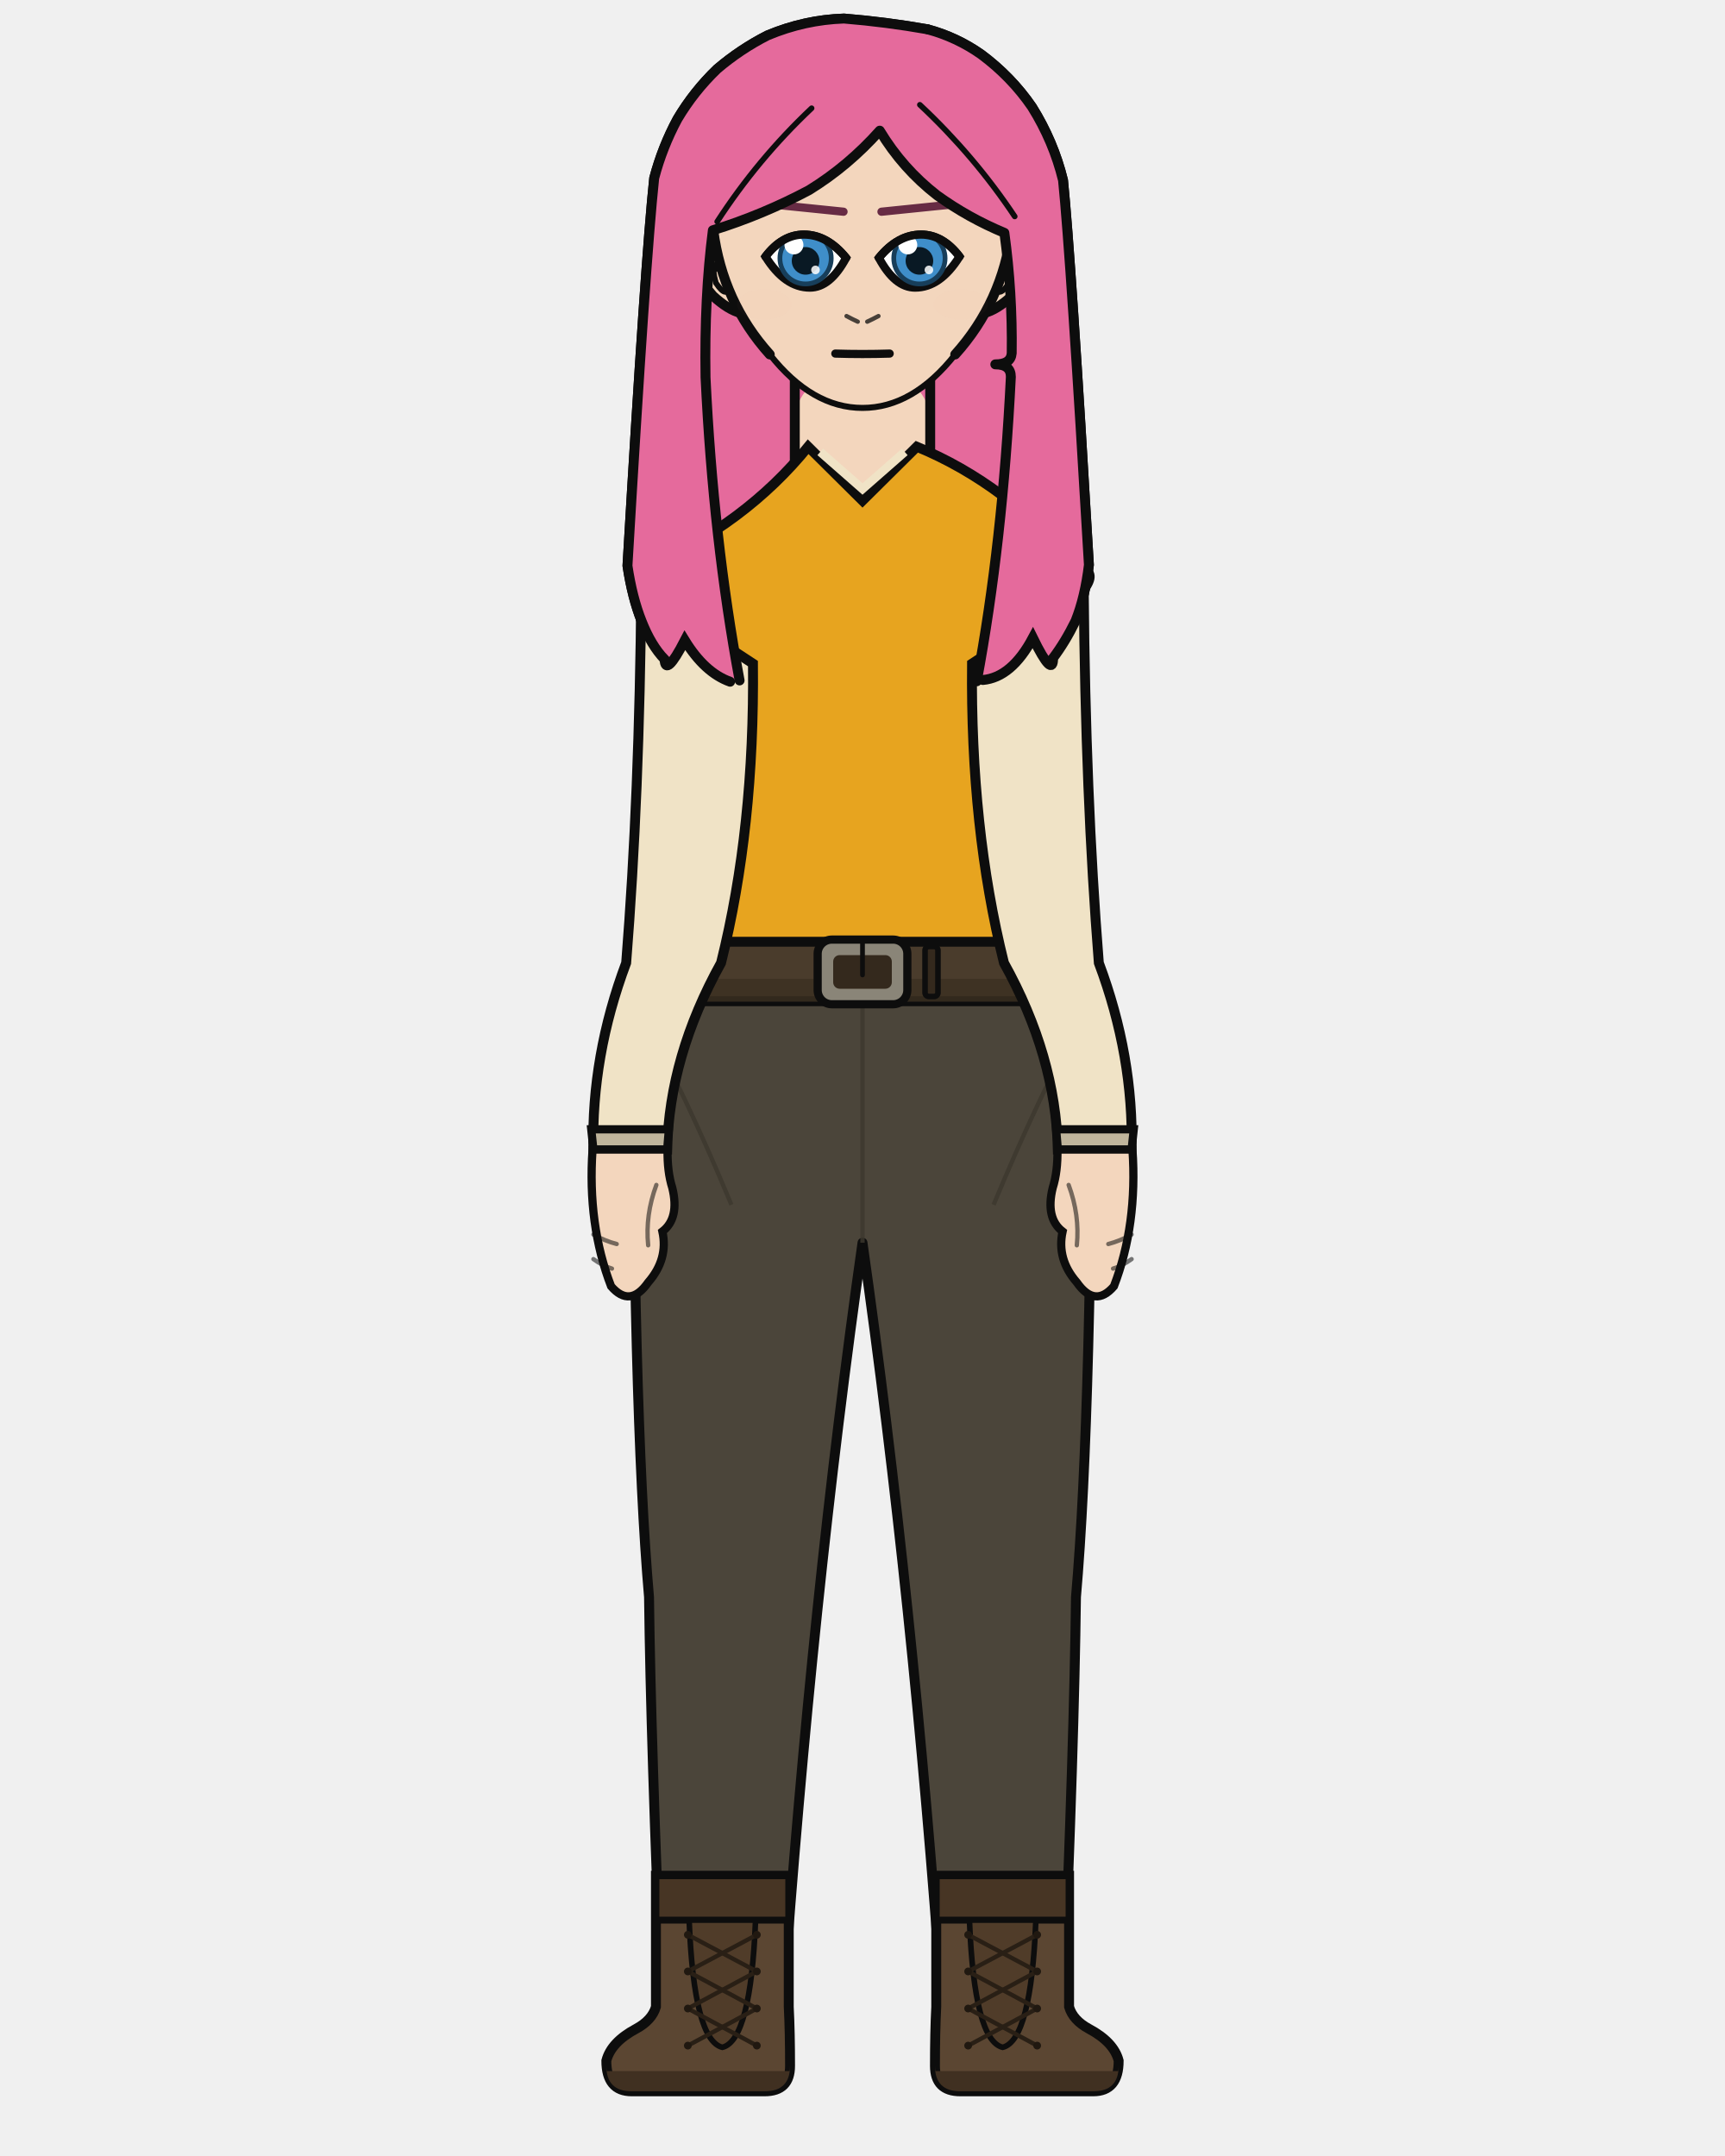
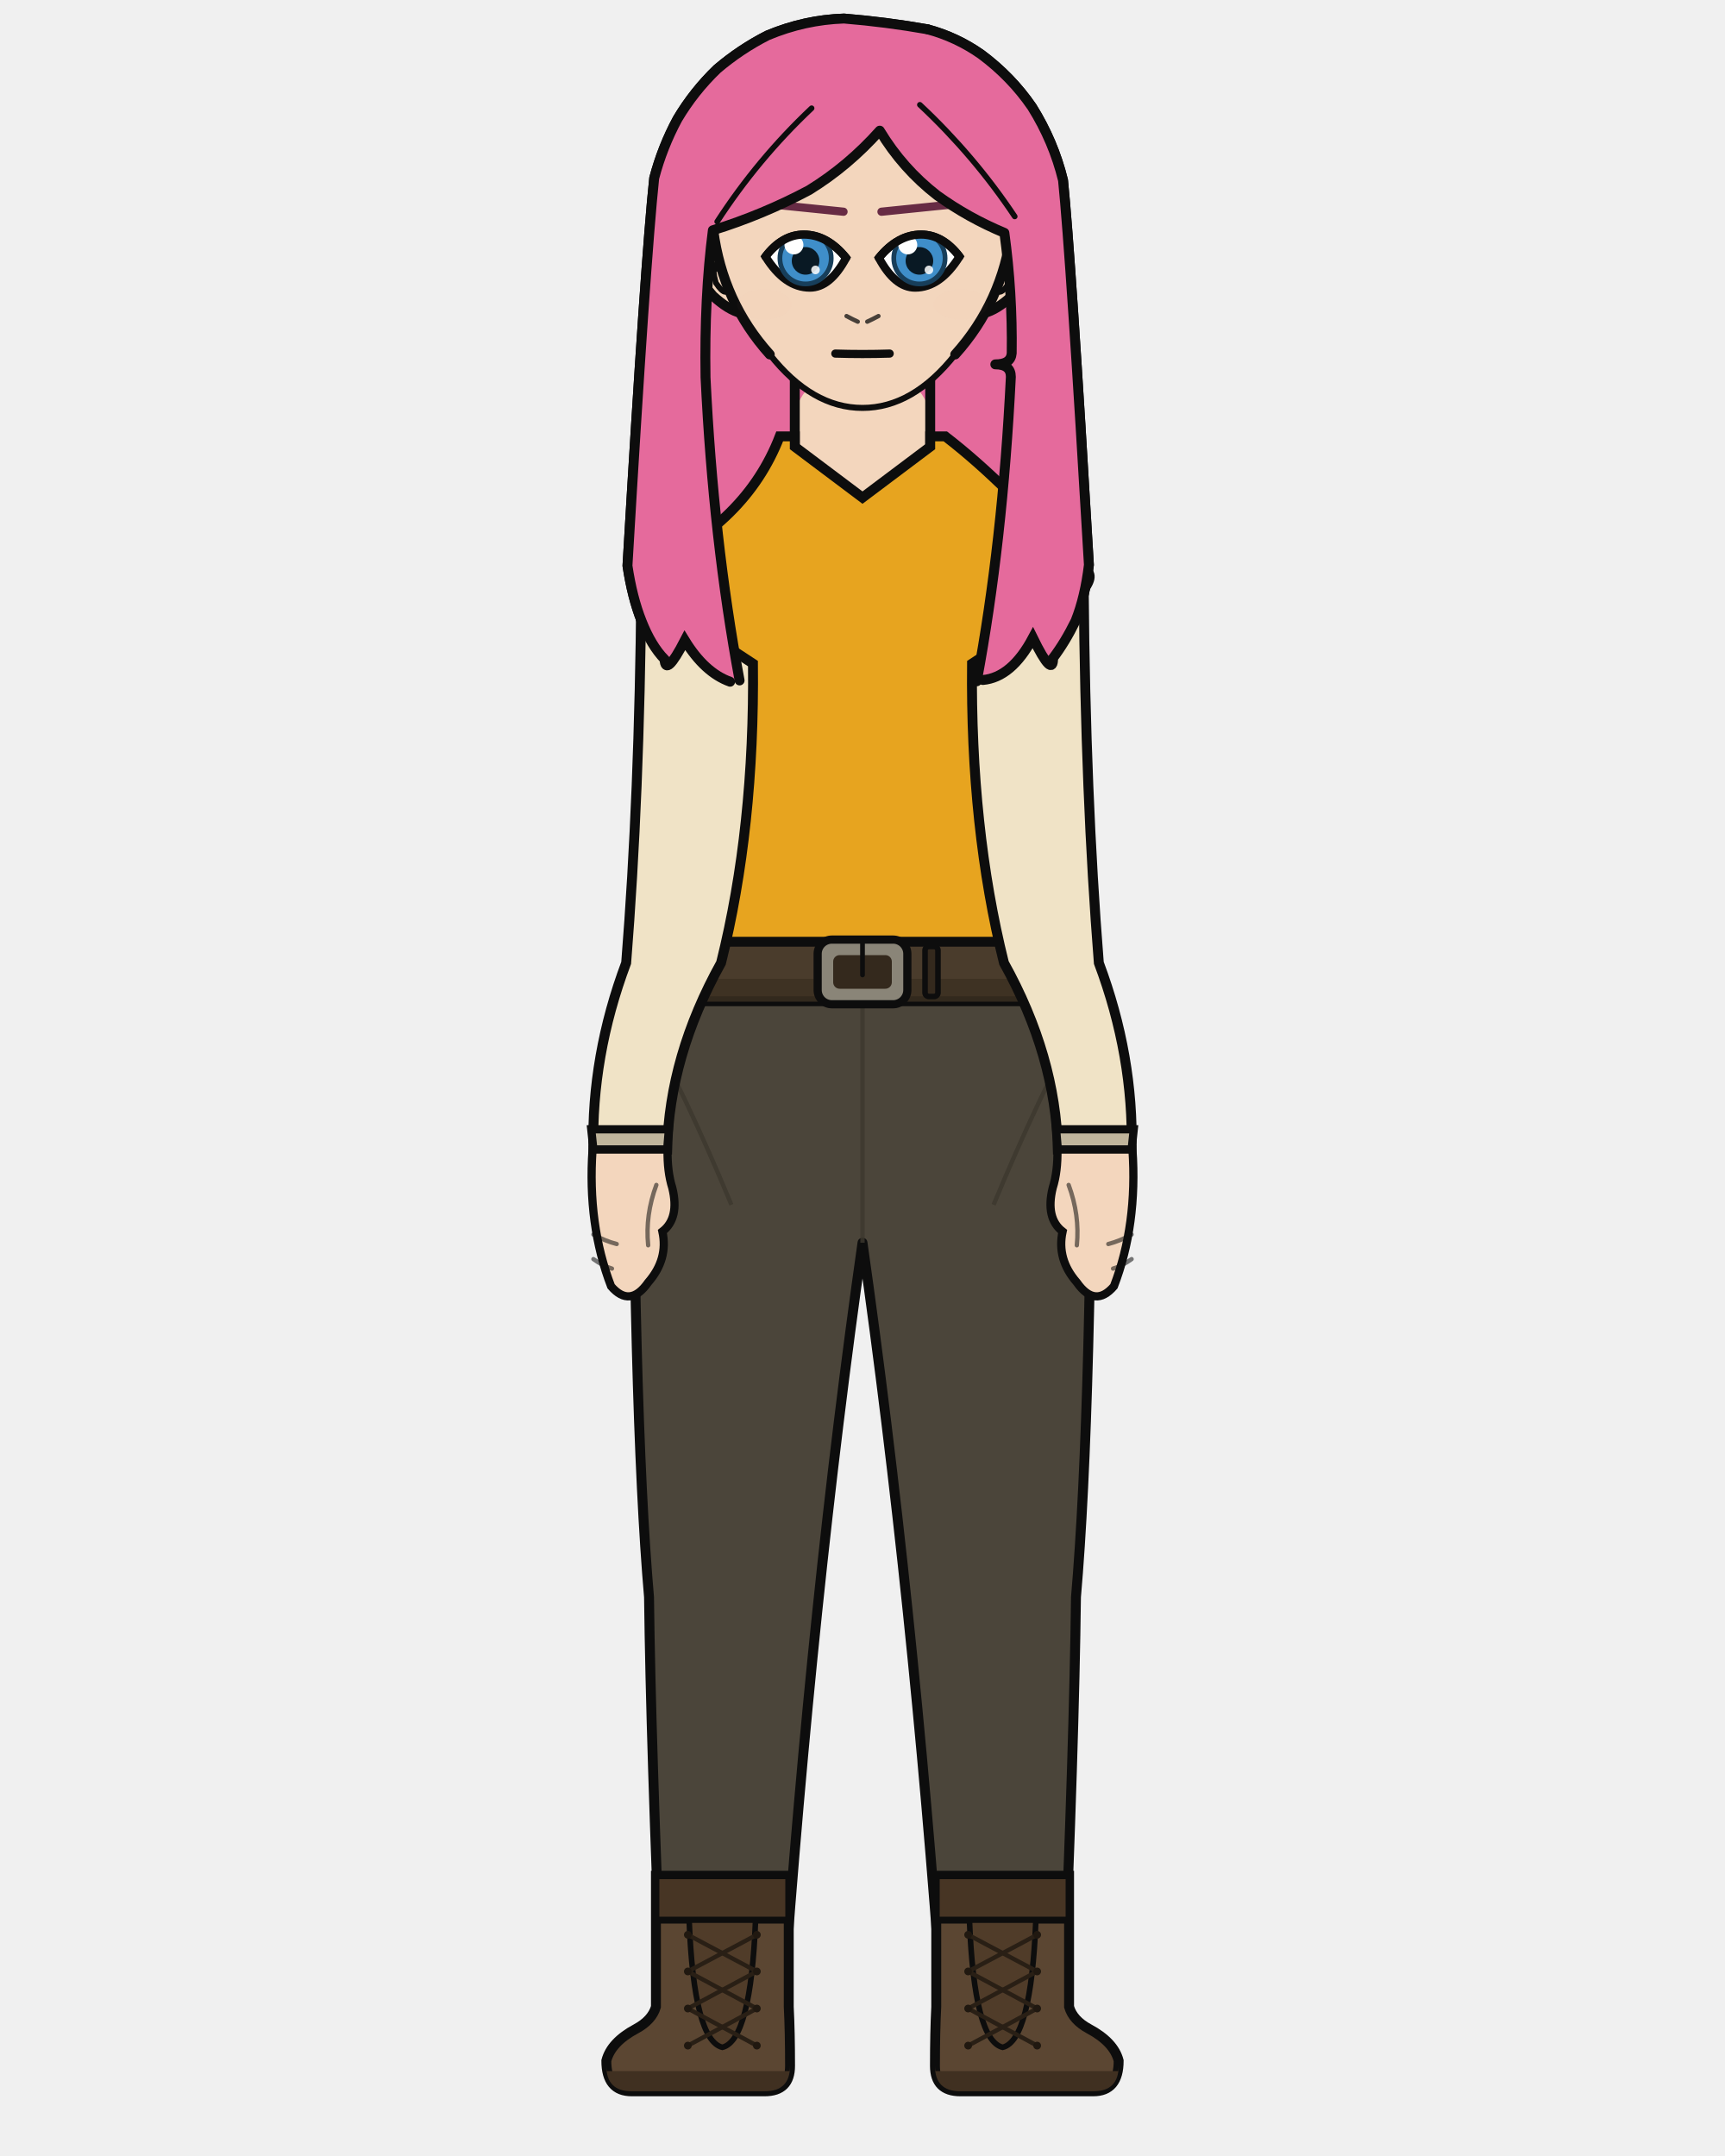
<svg xmlns="http://www.w3.org/2000/svg" width="400" height="500" viewBox="0 0 400 500">
  <defs>
    <clipPath id="hair-front">
      <path d="M 171.5 157.8 Q 165.4 125.1 163.6 87.5 Q 163.3 68.9 165.3 53.4 Q 176.9 49.8 187.6 44.1 Q 196.7 38.5 204.0 30.3 Q 209.3 39.1 217.3 45.3 Q 224.5 50.5 232.9 54.0 Q 234.8 67.9 234.6 81.9 Q 234.4 84.5 230.8 84.5 Q 234.4 84.5 234.4 87.4 Q 232.5 125.9 226.5 158.0 Q 227.2 157.8 227.9 157.7 Q 234.6 157.1 239.5 147.9 Q 244.2 157.5 244.2 152.6 Q 247.0 148.9 249.4 144.0 Q 251.6 138.5 252.5 131.0 Q 248.3 59.6 246.5 41.8 Q 244.3 32.8 239.3 24.8 Q 234.5 17.8 227.5 12.6 Q 221.8 8.6 215.1 6.8 Q 205.5 5.1 195.7 4.3 Q 186.6 4.6 178.0 8.2 Q 171.7 11.4 166.3 16.0 Q 160.9 21.2 157.1 27.6 Q 153.6 34.1 151.7 41.3 Q 149.7 60.0 145.5 131.2 Q 146.6 138.6 148.8 144.1 Q 151.0 149.7 154.1 152.9 Q 154.3 157.2 158.8 148.5 Q 163.4 156.0 169.3 158.1 Q 170.4 157.9 171.5 157.8 Z" />
    </clipPath>
  </defs>
  <path d="M 169.3 158.1 Q 163.4 156.0 158.8 148.5 Q 154.3 157.2 154.1 152.9 Q 151.0 149.7 148.8 144.1 Q 146.6 138.6 145.5 131.2 Q 149.7 60.0 151.7 41.3 Q 153.6 34.1 157.1 27.6 Q 160.9 21.2 166.3 16.0 Q 171.7 11.4 178.0 8.2 Q 186.6 4.6 195.7 4.3 Q 205.5 5.1 215.1 6.8 Q 221.8 8.6 227.5 12.6 Q 234.5 17.8 239.3 24.8 Q 244.3 32.8 246.5 41.8 Q 248.3 59.6 252.5 131.0 Q 251.6 138.5 249.4 144.0 Q 247.0 148.9 244.2 152.6 Q 244.2 157.5 239.5 147.9 Q 234.6 157.1 227.9 157.7 Q 198.6 164.3 169.3 158.1 Z" fill="#e56a9c" />
  <path d="M 169.3 158.1 Q 163.4 156.0 158.8 148.5 Q 154.3 157.2 154.1 152.9 Q 151.0 149.7 148.8 144.1 Q 146.6 138.6 145.5 131.2 Q 149.7 60.0 151.7 41.3 Q 153.6 34.1 157.1 27.6 Q 160.9 21.2 166.3 16.0 Q 171.7 11.4 178.0 8.2 Q 186.6 4.6 195.7 4.3 Q 205.5 5.1 215.1 6.8 Q 221.8 8.6 227.5 12.6 Q 234.5 17.8 239.3 24.8 Q 244.3 32.8 246.5 41.8 Q 248.3 59.6 252.5 131.0 Q 251.6 138.5 249.4 144.0 Q 247.0 148.9 244.2 152.6 Q 244.2 157.5 239.5 147.9 Q 234.6 157.1 227.9 157.7 Q 198.6 164.3 169.3 158.1 Z" fill="none" stroke="#0d0d0d" stroke-width="2.3" stroke-linecap="round" stroke-linejoin="round" />
  <rect x="184.3" y="86.7" width="31.4" height="34.1" rx="11.0" fill="#f3d6bd" />
  <line x1="184.3" y1="86.7" x2="184.3" y2="120.9" stroke="#0d0d0d" stroke-width="2.3" />
  <line x1="215.7" y1="86.7" x2="215.7" y2="120.9" stroke="#0d0d0d" stroke-width="2.3" />
  <path d="M 146.7 225.3 L 253.3 225.3 Q 253.3 326.9 249.5 370.4 Q 249.1 403.7 246.5 465.4 L 218.5 465.4 Q 211.7 370.4 200.0 288.2 Q 188.3 370.4 181.5 465.4 L 153.5 465.4 Q 150.9 403.7 150.5 370.4 Q 146.7 326.9 146.7 225.3 Z" fill="#4b453a" stroke="#0d0d0d" stroke-width="2.3" stroke-linejoin="round" />
  <line x1="200.0" y1="232.9" x2="200.0" y2="288.2" stroke="#3c372d" stroke-width="1.0" opacity="0.8" />
  <path d="M 148.8 235.4 Q 159.2 254.3 169.6 279.4" fill="none" stroke="#3c372d" stroke-width="1.0" opacity="0.8" />
  <path d="M 251.2 235.4 Q 240.8 254.3 230.4 279.4" fill="none" stroke="#3c372d" stroke-width="1.0" opacity="0.8" />
  <path d="M 182.9 435.0 L 182.9 465.4 Q 183.2 471.3 183.2 479.1 Q 183.2 485.0 177.3 485.0 L 146.5 485.0 Q 140.6 485.0 140.6 477.9 Q 141.7 473.6 147.5 470.5 Q 151.2 468.5 152.1 465.4 L 152.1 435.0 Z" fill="#5b4632" stroke="#0d0d0d" stroke-width="2.3" />
  <path d="M 183.2 480.3 L 140.6 480.3 L 140.6 479.1 Q 140.6 485.0 146.5 485.0 L 177.3 485.0 Q 183.2 485.0 183.2 479.1 Z" fill="#403021" />
  <rect x="152.1" y="435.0" width="30.8" height="10.3" fill="#473524" stroke="#0d0d0d" stroke-width="1.6" />
  <path d="M 159.8 445.3 L 175.2 445.3 Q 174.1 473.2 167.5 474.8 Q 160.9 473.2 159.8 445.3 Z" fill="#503c29" stroke="#0d0d0d" stroke-width="1.3" />
  <line x1="175.5" y1="448.7" x2="159.5" y2="457.2" stroke="#291f15" stroke-width="1.0" stroke-linecap="round" />
  <line x1="159.5" y1="448.7" x2="175.5" y2="457.2" stroke="#291f15" stroke-width="1.0" stroke-linecap="round" />
  <line x1="175.5" y1="457.2" x2="159.5" y2="465.8" stroke="#291f15" stroke-width="1.0" stroke-linecap="round" />
  <line x1="159.5" y1="457.2" x2="175.5" y2="465.8" stroke="#291f15" stroke-width="1.0" stroke-linecap="round" />
  <line x1="175.5" y1="465.8" x2="159.5" y2="474.4" stroke="#291f15" stroke-width="1.0" stroke-linecap="round" />
  <line x1="159.5" y1="465.8" x2="175.5" y2="474.4" stroke="#291f15" stroke-width="1.0" stroke-linecap="round" />
  <circle cx="159.5" cy="448.7" r="0.9" fill="#201810" />
  <circle cx="175.5" cy="448.7" r="0.9" fill="#201810" />
  <circle cx="159.5" cy="457.2" r="0.9" fill="#201810" />
  <circle cx="175.5" cy="457.2" r="0.9" fill="#201810" />
  <circle cx="159.5" cy="465.8" r="0.9" fill="#201810" />
  <circle cx="175.5" cy="465.8" r="0.9" fill="#201810" />
  <circle cx="159.5" cy="474.4" r="0.9" fill="#201810" />
  <circle cx="175.5" cy="474.4" r="0.9" fill="#201810" />
  <path d="M 217.1 435.0 L 217.1 465.4 Q 216.8 471.3 216.8 479.1 Q 216.8 485.0 222.7 485.0 L 253.5 485.0 Q 259.4 485.0 259.4 477.9 Q 258.3 473.6 252.5 470.5 Q 248.8 468.5 247.9 465.4 L 247.9 435.0 Z" fill="#5b4632" stroke="#0d0d0d" stroke-width="2.3" />
  <path d="M 216.8 480.3 L 259.4 480.3 L 259.4 479.1 Q 259.4 485.0 253.5 485.0 L 222.7 485.0 Q 216.8 485.0 216.8 479.1 Z" fill="#403021" />
  <rect x="217.1" y="435.0" width="30.8" height="10.3" fill="#473524" stroke="#0d0d0d" stroke-width="1.6" />
  <path d="M 224.8 445.3 L 240.2 445.3 Q 239.1 473.2 232.5 474.8 Q 225.9 473.2 224.8 445.3 Z" fill="#503c29" stroke="#0d0d0d" stroke-width="1.3" />
  <line x1="240.5" y1="448.7" x2="224.5" y2="457.2" stroke="#291f15" stroke-width="1.0" stroke-linecap="round" />
  <line x1="224.5" y1="448.7" x2="240.5" y2="457.2" stroke="#291f15" stroke-width="1.0" stroke-linecap="round" />
  <line x1="240.5" y1="457.2" x2="224.5" y2="465.8" stroke="#291f15" stroke-width="1.0" stroke-linecap="round" />
  <line x1="224.5" y1="457.2" x2="240.5" y2="465.8" stroke="#291f15" stroke-width="1.0" stroke-linecap="round" />
  <line x1="240.5" y1="465.8" x2="224.5" y2="474.4" stroke="#291f15" stroke-width="1.0" stroke-linecap="round" />
  <line x1="224.5" y1="465.8" x2="240.5" y2="474.4" stroke="#291f15" stroke-width="1.0" stroke-linecap="round" />
  <circle cx="224.5" cy="448.7" r="0.9" fill="#201810" />
  <circle cx="240.5" cy="448.7" r="0.9" fill="#201810" />
  <circle cx="224.5" cy="457.2" r="0.9" fill="#201810" />
  <circle cx="240.5" cy="457.2" r="0.9" fill="#201810" />
  <circle cx="224.5" cy="465.8" r="0.9" fill="#201810" />
  <circle cx="240.5" cy="465.8" r="0.9" fill="#201810" />
  <circle cx="224.5" cy="474.4" r="0.9" fill="#201810" />
  <circle cx="240.5" cy="474.4" r="0.9" fill="#201810" />
-   <path d="M 187.4 103.6 Q 173.0 121.4 149.9 131.7 Q 146.0 132.3 148.0 135.7 L 158.8 153.9 Q 158.8 192.0 161.2 223.3 Q 160.8 224.4 160.8 225.3 L 239.2 225.3 Q 239.2 224.4 238.8 223.3 Q 241.2 192.0 241.2 153.9 L 252.0 135.7 Q 254.0 132.3 250.1 131.7 Q 233.5 112.2 212.6 103.6 L 200.0 116.1 Z" fill="#e7a41f" stroke="#0d0d0d" stroke-width="2.3" />
-   <path d="M 190.2 104.8 L 200.0 113.4 L 209.8 104.8" fill="none" stroke="#f0e3c6" stroke-width="2.0" />
+   <path d="M 180.8 101.2 Q 173.0 121.4 149.9 131.7 Q 146.0 132.3 148.0 135.7 L 158.8 153.9 Q 158.8 192.0 161.2 223.3 Q 160.8 224.4 160.8 225.3 L 239.2 225.3 Q 239.2 224.4 238.8 223.3 Q 241.2 192.0 241.2 153.9 L 252.0 135.7 Q 254.0 132.3 250.1 131.7 Q 233.5 112.2 219.2 101.2 L 215.7 101.2 L 215.7 103.6 L 200.0 115.4 L 184.3 103.6 L 184.3 101.2 Z" fill="#e7a41f" stroke="#0d0d0d" stroke-width="2.3" />
  <rect x="160.1" y="218.4" width="79.9" height="13.8" rx="2.5" fill="#4a3c2c" stroke="#0d0d0d" stroke-width="2.3" />
  <rect x="160.1" y="227.0" width="79.9" height="5.3" rx="2.5" fill="#3b2f21" opacity="0.8" />
  <rect x="189.6" y="217.9" width="20.8" height="15.0" rx="3.3" fill="#8a8578" stroke="#0d0d0d" stroke-width="1.9" />
  <rect x="193.2" y="221.5" width="13.6" height="7.8" rx="1.5" fill="#34291d" />
  <line x1="200.0" y1="217.9" x2="200.0" y2="226.1" stroke="#0d0d0d" stroke-width="1.1" stroke-linecap="round" />
  <rect x="214.5" y="219.5" width="3.0" height="11.6" rx="0.9" fill="#34291d" stroke="#0d0d0d" stroke-width="1.3" />
  <path d="M 174.6 153.9 L 148.7 136.9 Q 148.3 184.4 145.2 223.3 Q 137.1 244.9 137.6 266.6 L 154.7 266.6 Q 155.2 244.9 167.2 223.3 Q 175.0 192.0 174.6 153.9 Z" fill="#f0e3c6" stroke="#0d0d0d" stroke-width="2.3" />
  <path d="M 137.1 261.9 L 155.1 261.9 L 154.7 266.6 L 137.6 266.6 Z" fill="#c0b59c" stroke="#0d0d0d" stroke-width="1.9" />
  <path d="M 137.4 266.6 Q 136.2 284.0 141.7 298.3 Q 146.1 303.4 150.3 297.4 Q 155.0 292.0 153.6 285.6 Q 157.6 282.5 155.9 275.5 Q 154.7 271.7 154.8 266.6 Z" fill="#f3d6bd" stroke="#0d0d0d" stroke-width="1.9" />
  <path d="M 152.2 274.8 Q 149.6 281.8 150.3 288.8" fill="none" stroke="#0d0d0d" stroke-width="1.0" opacity="0.55" stroke-linecap="round" />
  <path d="M 137.6 286.3 Q 140.3 287.8 143.0 288.5" fill="none" stroke="#0d0d0d" stroke-width="1.0" opacity="0.55" stroke-linecap="round" />
  <path d="M 137.6 292.0 Q 139.8 293.6 141.9 294.2" fill="none" stroke="#0d0d0d" stroke-width="1.0" opacity="0.55" stroke-linecap="round" />
  <path d="M 225.4 153.9 L 251.3 136.9 Q 251.7 184.4 254.8 223.3 Q 262.9 244.9 262.4 266.6 L 245.3 266.6 Q 244.8 244.9 232.8 223.3 Q 225.0 192.0 225.4 153.9 Z" fill="#f0e3c6" stroke="#0d0d0d" stroke-width="2.3" />
  <path d="M 244.9 261.9 L 262.9 261.9 L 262.4 266.6 L 245.3 266.6 Z" fill="#c0b59c" stroke="#0d0d0d" stroke-width="1.9" />
  <path d="M 262.6 266.6 Q 263.8 284.0 258.3 298.3 Q 253.9 303.4 249.7 297.4 Q 245.0 292.0 246.4 285.6 Q 242.4 282.5 244.1 275.5 Q 245.3 271.7 245.2 266.6 Z" fill="#f3d6bd" stroke="#0d0d0d" stroke-width="1.9" />
  <path d="M 247.8 274.8 Q 250.4 281.8 249.7 288.8" fill="none" stroke="#0d0d0d" stroke-width="1.0" opacity="0.55" stroke-linecap="round" />
  <path d="M 262.4 286.3 Q 259.7 287.8 257.0 288.5" fill="none" stroke="#0d0d0d" stroke-width="1.0" opacity="0.55" stroke-linecap="round" />
  <path d="M 262.4 292.0 Q 260.2 293.6 258.1 294.2" fill="none" stroke="#0d0d0d" stroke-width="1.0" opacity="0.55" stroke-linecap="round" />
  <path d="M 165.6 54.5 Q 163.3 54.7 162.0 57.0 Q 161.0 59.5 162.0 63.6 Q 163.4 66.5 165.3 68.6 Q 168.9 71.9 171.8 72.6 Z" fill="#f3d6bd" />
  <path d="M 165.6 54.5 Q 163.3 54.7 162.0 57.0 Q 161.0 59.5 162.0 63.6 Q 163.4 66.5 165.3 68.6 Q 168.9 71.9 171.8 72.6" fill="none" stroke="#0d0d0d" stroke-width="2.3" stroke-linecap="round" />
  <path d="M 163.1 61.8 Q 162.5 59.8 162.8 59.1 Q 163.2 58.7 164.0 59.2 Q 164.9 60.6 165.9 62.3 Q 165.1 62.3 166.0 65.6 Q 167.4 67.7 168.2 67.7" fill="none" stroke="#0d0d0d" stroke-width="1.3" stroke-linecap="round" />
  <path d="M 234.4 54.5 Q 236.7 54.7 238.0 57.0 Q 239.0 59.5 238.0 63.6 Q 236.6 66.5 234.7 68.6 Q 231.1 71.9 228.2 72.6 Z" fill="#f3d6bd" />
  <path d="M 234.4 54.5 Q 236.7 54.7 238.0 57.0 Q 239.0 59.5 238.0 63.6 Q 236.6 66.5 234.7 68.6 Q 231.1 71.9 228.2 72.6" fill="none" stroke="#0d0d0d" stroke-width="2.3" stroke-linecap="round" />
  <path d="M 236.9 61.8 Q 237.5 59.8 237.2 59.1 Q 236.8 58.7 236.0 59.2 Q 235.1 60.6 234.1 62.3 Q 234.9 62.3 234.0 65.6 Q 232.6 67.7 231.8 67.7" fill="none" stroke="#0d0d0d" stroke-width="1.3" stroke-linecap="round" />
  <path d="M 200.0 14.1 Q 214.6 14.1 225.0 25.6 Q 235.3 37.1 234.6 53.4 Q 232.4 70.1 221.5 82.2 Q 211.7 94.6 200.0 94.6 Q 188.3 94.6 178.5 82.2 Q 167.6 70.1 165.4 53.4 Q 164.7 37.1 175.0 25.6 Q 185.4 14.1 200.0 14.1 Z" fill="#f3d6bd" />
  <path d="M 178.5 82.2 Q 167.6 70.1 165.4 53.4 Q 164.7 37.1 175.0 25.6 Q 185.4 14.1 200.0 14.1 Q 214.6 14.1 225.0 25.6 Q 235.3 37.1 234.6 53.4 Q 232.4 70.1 221.5 82.2" fill="none" stroke="#0d0d0d" stroke-width="2.3" stroke-linecap="round" />
  <path d="M 221.5 82.2 Q 211.7 94.6 200.0 94.6 Q 188.3 94.6 178.5 82.2" fill="none" stroke="#0d0d0d" stroke-width="1.4" stroke-linecap="round" />
  <line x1="195.6" y1="49.1" x2="178.0" y2="47.3" stroke="#672b44" stroke-width="1.9" stroke-linecap="round" />
  <defs>
    <clipPath id="eye-l">
      <path d="M 196.2 59.8 Q 191.8 54.4 186.4 54.4 Q 181.4 54.4 177.5 59.5 Q 182.0 66.7 187.8 66.7 Q 192.5 66.7 196.2 59.8 Z" />
    </clipPath>
  </defs>
  <path d="M 196.2 59.8 Q 191.8 54.4 186.4 54.4 Q 181.4 54.4 177.5 59.5 Q 182.0 66.7 187.8 66.7 Q 192.5 66.7 196.2 59.8 Z" fill="white" stroke="#0d0d0d" stroke-width="1.9" />
  <g clip-path="url(#eye-l)">
    <circle cx="186.8" cy="59.9" r="6.5" fill="#173e5a" />
    <circle cx="186.8" cy="59.9" r="5.4" fill="#3f8ec9" />
    <circle cx="186.8" cy="60.5" r="3.2" fill="#091924" />
    <circle cx="184.1" cy="56.8" r="2.2" fill="white" />
    <circle cx="189.1" cy="62.6" r="1.0" fill="white" opacity="0.85" />
  </g>
  <path d="M 196.2 59.8 Q 191.8 54.4 186.4 54.4 Q 181.4 54.4 177.5 59.5" fill="none" stroke="#0d0d0d" stroke-width="1.9" stroke-linecap="round" />
  <line x1="204.4" y1="49.1" x2="222.0" y2="47.3" stroke="#672b44" stroke-width="1.9" stroke-linecap="round" />
  <defs>
    <clipPath id="eye-r">
      <path d="M 203.8 59.8 Q 208.2 54.4 213.6 54.4 Q 218.6 54.4 222.5 59.5 Q 218.0 66.7 212.2 66.7 Q 207.5 66.7 203.8 59.8 Z" />
    </clipPath>
  </defs>
  <path d="M 203.8 59.8 Q 208.2 54.4 213.6 54.4 Q 218.6 54.4 222.5 59.5 Q 218.0 66.7 212.2 66.7 Q 207.5 66.7 203.8 59.8 Z" fill="white" stroke="#0d0d0d" stroke-width="1.9" />
  <g clip-path="url(#eye-r)">
    <circle cx="213.2" cy="59.9" r="6.5" fill="#173e5a" />
    <circle cx="213.2" cy="59.9" r="5.4" fill="#3f8ec9" />
    <circle cx="213.2" cy="60.5" r="3.2" fill="#091924" />
    <circle cx="210.5" cy="56.8" r="2.2" fill="white" />
    <circle cx="215.4" cy="62.6" r="1.0" fill="white" opacity="0.85" />
  </g>
  <path d="M 203.8 59.8 Q 208.2 54.4 213.6 54.4 Q 218.6 54.4 222.5 59.5" fill="none" stroke="#0d0d0d" stroke-width="1.9" stroke-linecap="round" />
  <path d="M 196.3 73.3 Q 197.6 74.0 198.9 74.6" fill="none" stroke="#0d0d0d" stroke-width="1.0" opacity="0.75" stroke-linecap="round" />
  <path d="M 203.7 73.3 Q 202.4 74.0 201.1 74.6" fill="none" stroke="#0d0d0d" stroke-width="1.0" opacity="0.75" stroke-linecap="round" />
  <path d="M 193.7 82.0 Q 200.0 82.2 206.3 82.0" fill="none" stroke="#0d0d0d" stroke-width="1.9" stroke-linecap="round" />
  <ellipse cx="177.2" cy="70.6" rx="6.3" ry="3.5" fill="#e8879a" opacity="0.02" />
  <ellipse cx="222.8" cy="70.6" rx="6.3" ry="3.5" fill="#e8879a" opacity="0.02" />
  <path d="M 171.5 157.8 Q 165.4 125.1 163.6 87.5 Q 163.3 68.9 165.3 53.4 Q 176.9 49.8 187.6 44.1 Q 196.7 38.5 204.0 30.3 Q 209.3 39.1 217.3 45.3 Q 224.5 50.5 232.9 54.0 Q 234.8 67.9 234.6 81.9 Q 234.4 84.5 230.8 84.5 Q 234.4 84.5 234.4 87.4 Q 232.5 125.9 226.5 158.0 Q 227.2 157.8 227.9 157.7 Q 234.6 157.1 239.5 147.9 Q 244.2 157.5 244.2 152.6 Q 247.0 148.9 249.4 144.0 Q 251.6 138.5 252.5 131.0 Q 248.3 59.6 246.5 41.8 Q 244.3 32.8 239.3 24.8 Q 234.5 17.8 227.5 12.6 Q 221.8 8.6 215.1 6.8 Q 205.5 5.1 195.7 4.3 Q 186.6 4.6 178.0 8.2 Q 171.7 11.4 166.3 16.0 Q 160.9 21.2 157.1 27.6 Q 153.6 34.1 151.7 41.3 Q 149.7 60.0 145.5 131.2 Q 146.6 138.6 148.8 144.1 Q 151.0 149.7 154.1 152.9 Q 154.3 157.2 158.8 148.5 Q 163.4 156.0 169.3 158.1 Q 170.4 157.9 171.5 157.8 Z" fill="#e56a9c" />
  <path d="M 171.5 157.8 Q 165.4 125.1 163.6 87.5 Q 163.3 68.9 165.3 53.4 Q 176.9 49.8 187.6 44.1 Q 196.7 38.5 204.0 30.3 Q 209.3 39.1 217.3 45.3 Q 224.5 50.5 232.9 54.0 Q 234.8 67.9 234.6 81.9 Q 234.4 84.5 230.8 84.5 Q 234.4 84.5 234.4 87.4 Q 232.5 125.9 226.5 158.0" fill="none" stroke="#0d0d0d" stroke-width="2.3" stroke-linecap="round" stroke-linejoin="round" />
  <path d="M 227.9 157.7 Q 234.6 157.1 239.5 147.9 Q 244.2 157.5 244.2 152.6 Q 247.0 148.9 249.4 144.0 Q 251.6 138.5 252.5 131.0 Q 248.3 59.6 246.5 41.8 Q 244.3 32.8 239.3 24.8 Q 234.5 17.8 227.5 12.6 Q 221.8 8.6 215.1 6.8" fill="none" stroke="#0d0d0d" stroke-width="2.3" stroke-linecap="round" />
  <path d="M 169.3 158.1 Q 163.4 156.0 158.8 148.5 Q 154.3 157.2 154.1 152.9 Q 151.0 149.7 148.8 144.1 Q 146.6 138.6 145.5 131.2 Q 149.7 60.0 151.7 41.3 Q 153.6 34.1 157.1 27.6 Q 160.9 21.2 166.3 16.0 Q 171.7 11.4 178.0 8.2 Q 186.6 4.6 195.7 4.3 Q 205.5 5.1 215.1 6.8" fill="none" stroke="#0d0d0d" stroke-width="2.3" stroke-linecap="round" />
  <path d="M 188.2 25.1 Q 175.7 36.9 166.3 51.4" fill="none" stroke="#0d0d0d" stroke-width="1.3" stroke-linecap="round" clip-path="url(#hair-front)" />
  <path d="M 213.3 24.3 Q 225.9 36.1 235.3 50.2" fill="none" stroke="#0d0d0d" stroke-width="1.3" stroke-linecap="round" clip-path="url(#hair-front)" />
  <path d="M 136.3 59.6 Q 131.3 97.1 133.8 134.5" fill="none" stroke="#0d0d0d" stroke-width="1.3" stroke-linecap="round" clip-path="url(#hair-front)" />
  <path d="M 263.7 59.6 Q 268.7 97.1 266.2 134.5" fill="none" stroke="#0d0d0d" stroke-width="1.3" stroke-linecap="round" clip-path="url(#hair-front)" />
</svg>
